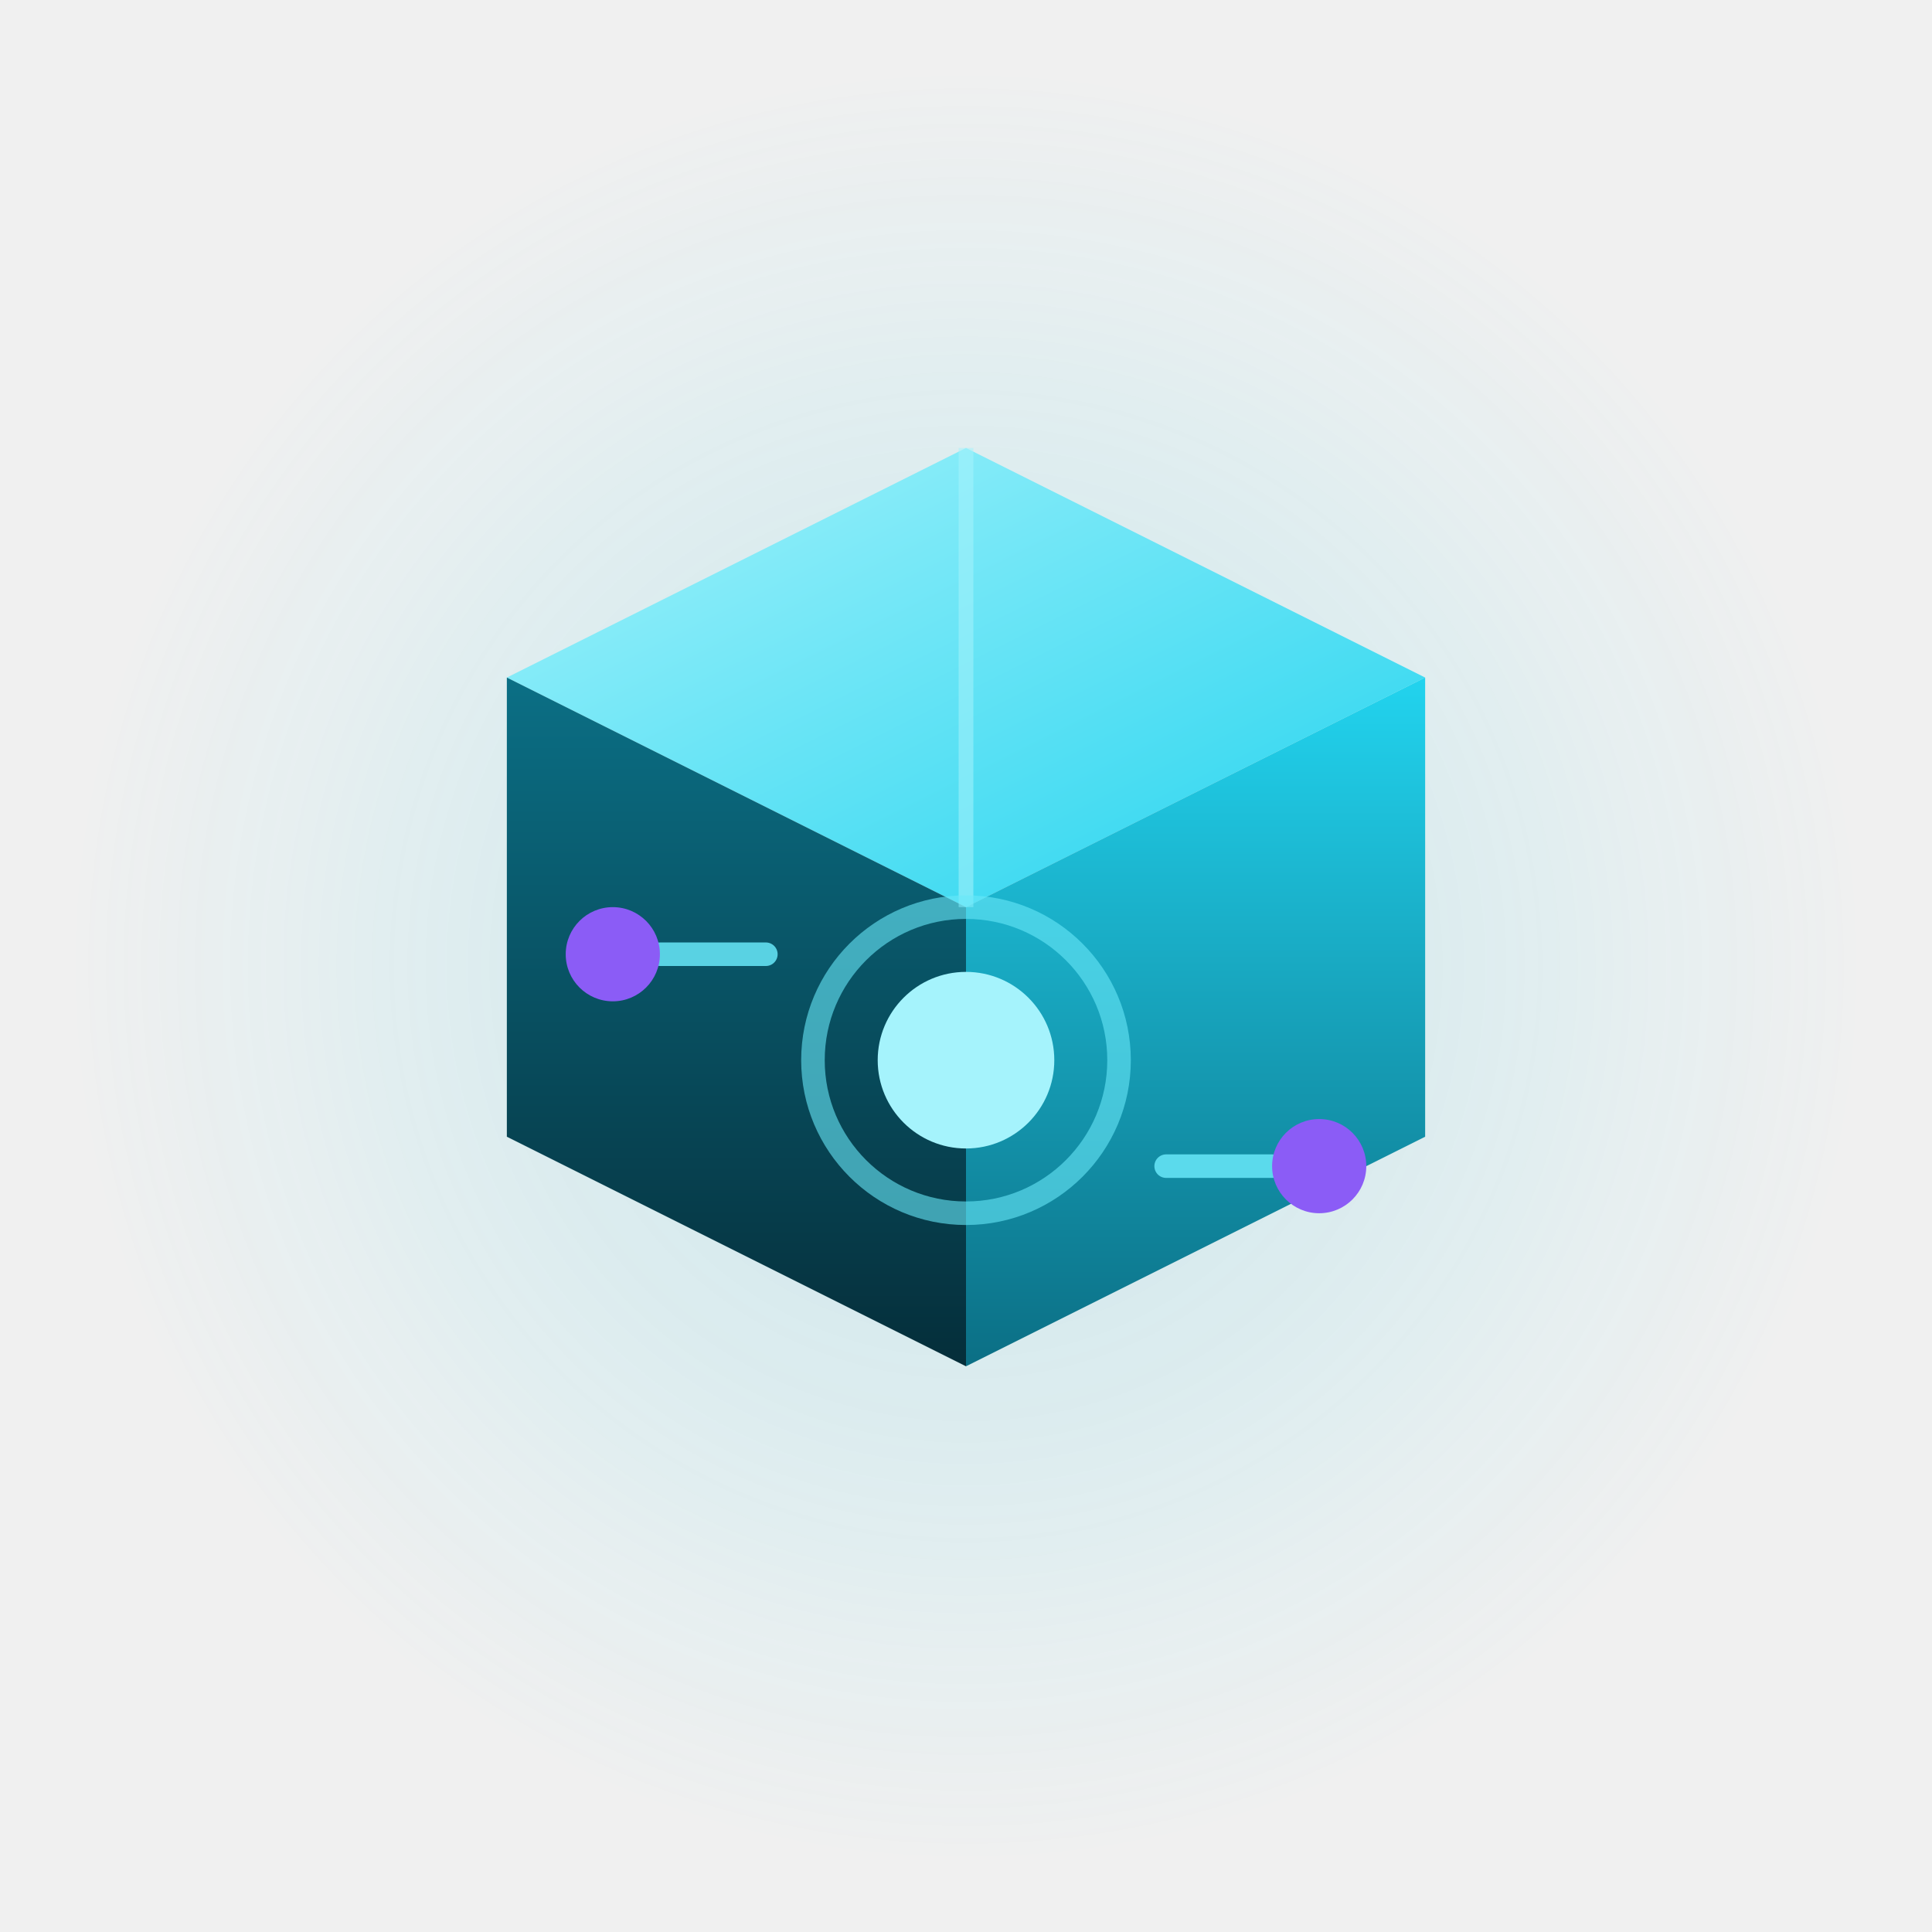
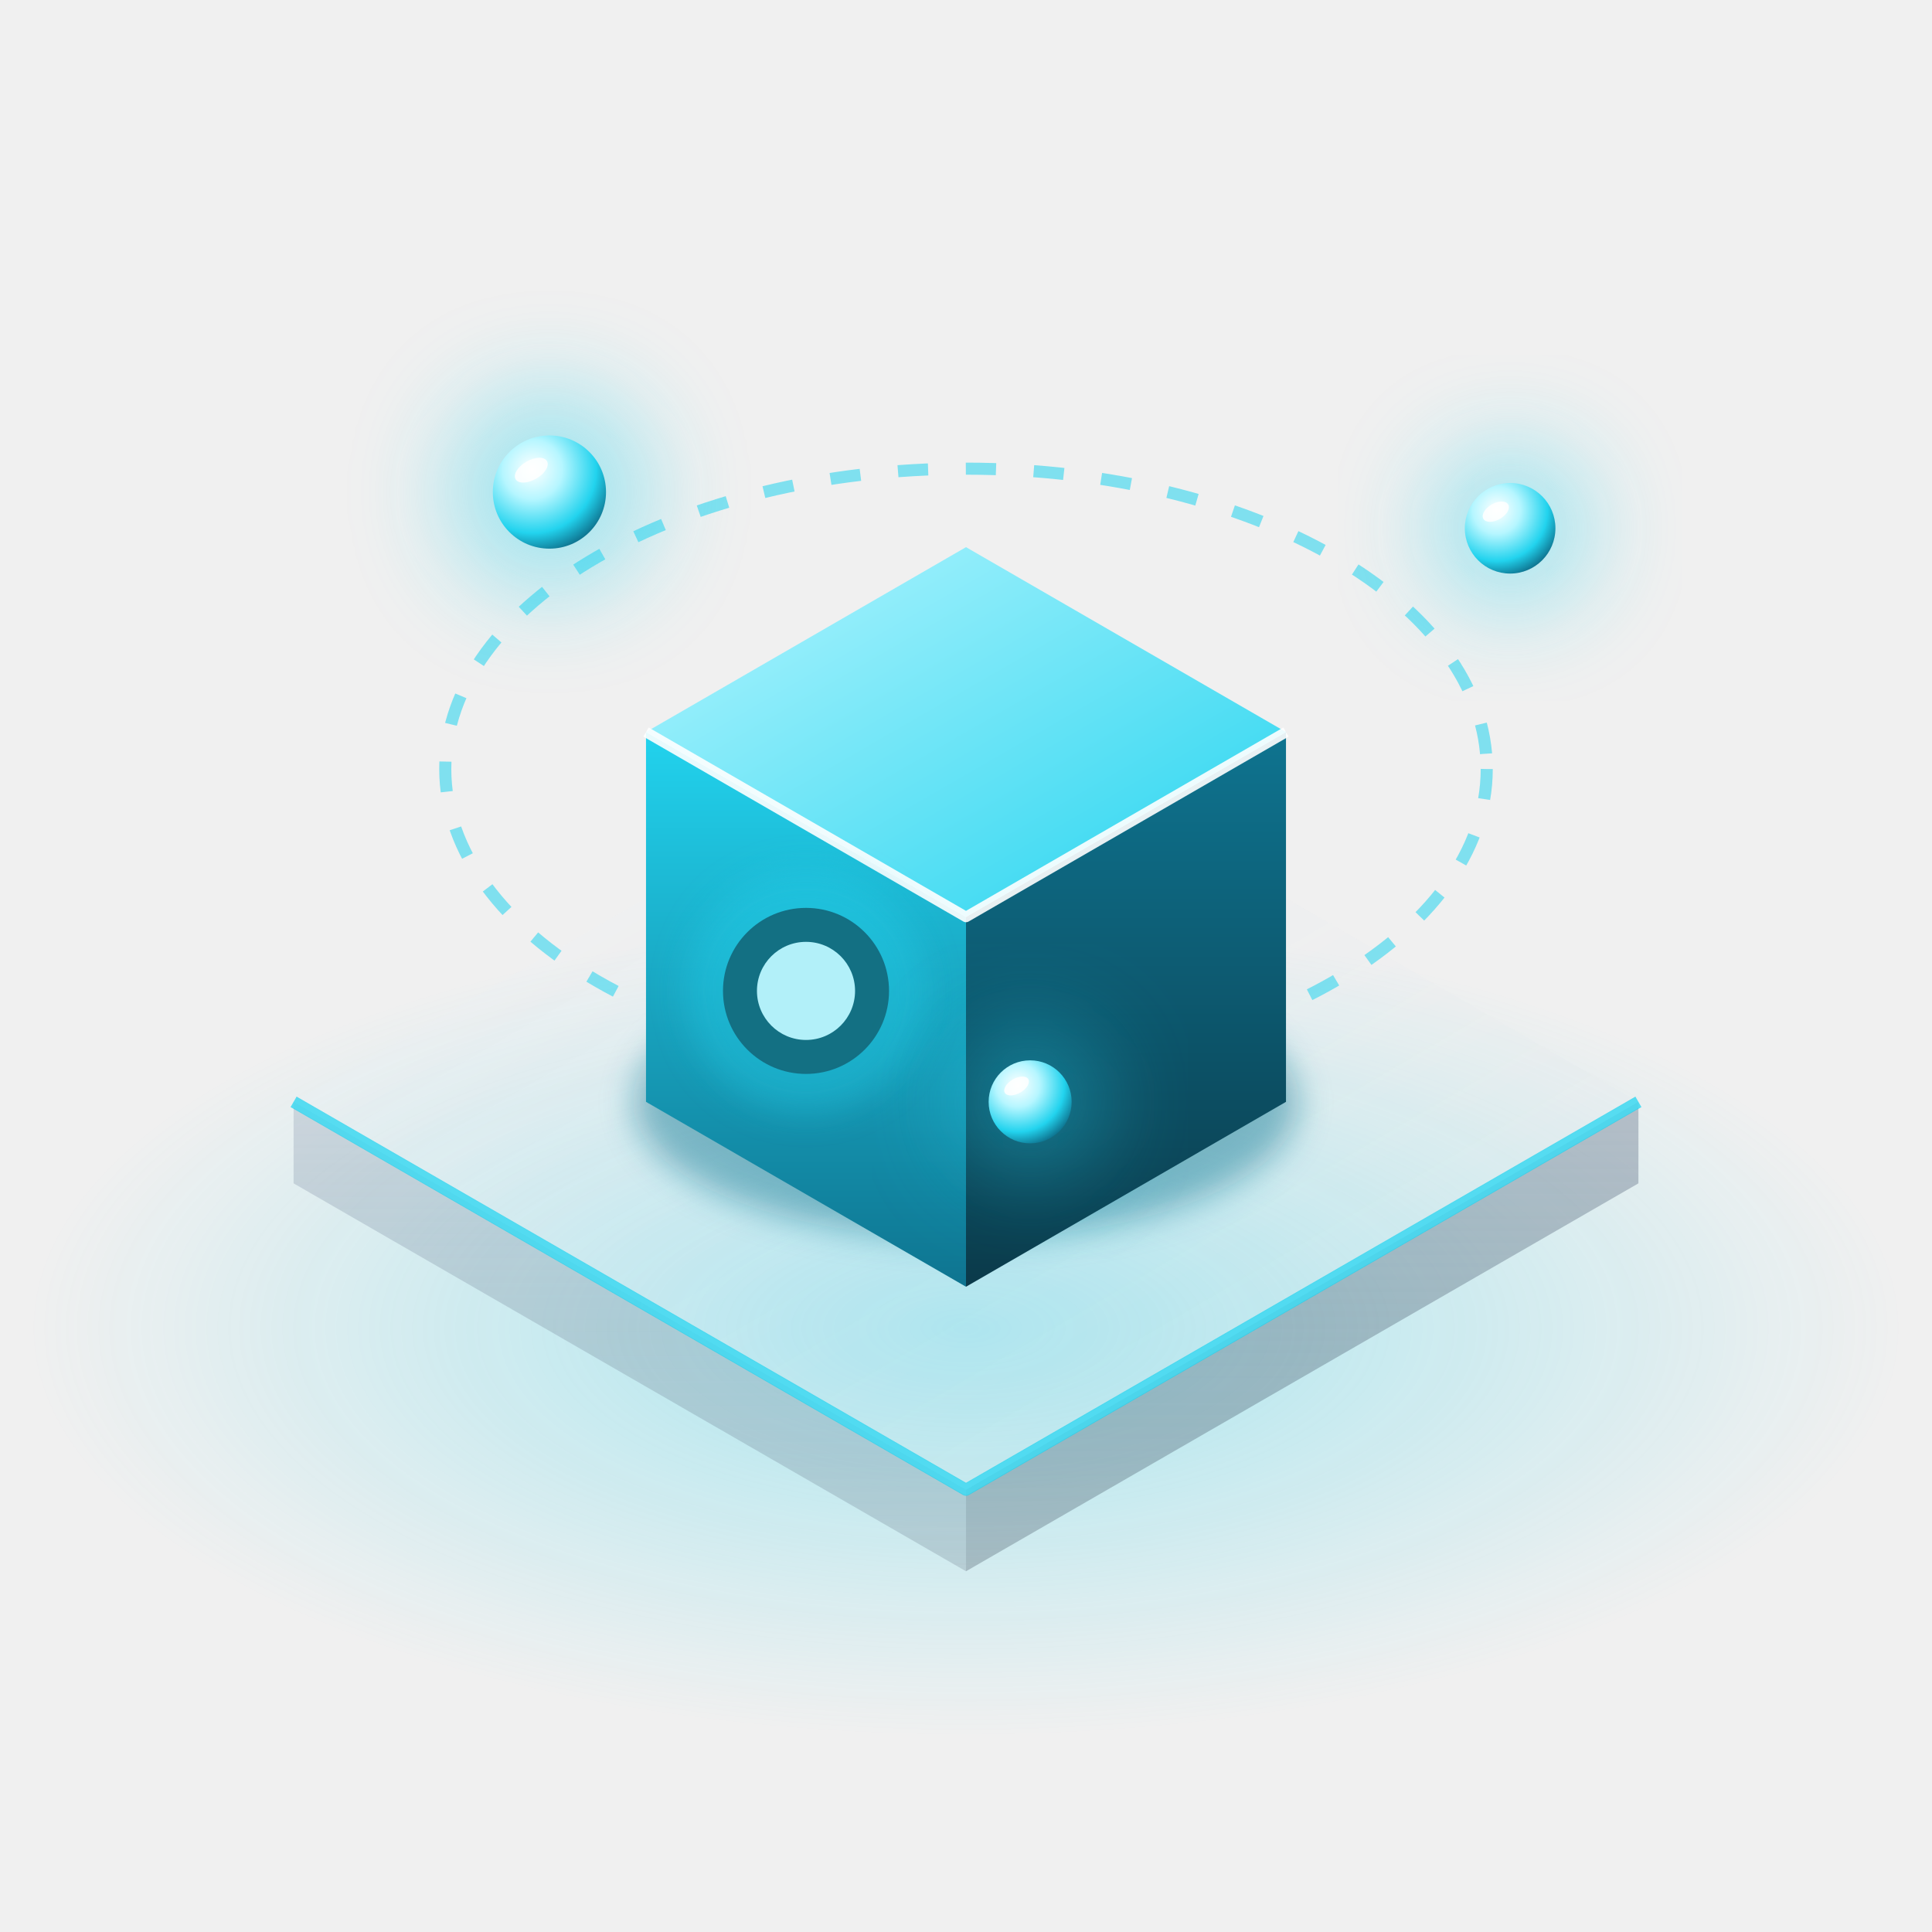
<svg xmlns="http://www.w3.org/2000/svg" viewBox="0 0 256 256" width="256" height="256" fill="none">
  <defs>
-     <linearGradient id="ag-top" x1="0" y1="0" x2="1" y2="1">
-       <stop offset="0" stop-color="#a5f3fc" />
-       <stop offset="1" stop-color="#22d3ee" />
+     <linearGradient id="ai-d-top" x1="0" y1="0" x2="1" y2="1">
+       <stop offset="0" stop-color="#b6f6ff" stop-opacity="1" />
+       <stop offset="1" stop-color="#22d3ee" stop-opacity="1" />
    </linearGradient>
-     <linearGradient id="ag-face" x1="0" y1="0" x2="0" y2="1">
-       <stop offset="0" stop-color="#22d3ee" />
-       <stop offset="1" stop-color="#0b6f85" />
+     <linearGradient id="ai-d-left" x1="0" y1="0" x2="0" y2="1">
+       <stop offset="0" stop-color="#22d3ee" stop-opacity="1" />
+       <stop offset="1" stop-color="#0e7490" stop-opacity="1" />
    </linearGradient>
-     <linearGradient id="ag-side" x1="0" y1="0" x2="0" y2="1">
-       <stop offset="0" stop-color="#0b6f85" />
-       <stop offset="1" stop-color="#052e3a" />
+     <linearGradient id="ai-d-right" x1="0" y1="0" x2="0" y2="1">
+       <stop offset="0" stop-color="#0e7490" stop-opacity="1" />
+       <stop offset="1" stop-color="#0b3a4a" stop-opacity="1" />
    </linearGradient>
-     <linearGradient id="ag-vio" x1="0" y1="0" x2="1" y2="1">
-       <stop offset="0" stop-color="#c4b5fd" />
-       <stop offset="1" stop-color="#8b5cf6" />
+     <linearGradient id="ai-d-spec" x1="0" y1="0" x2="1" y2="1">
+       <stop offset="0" stop-color="#ffffff" stop-opacity="0.55" />
+       <stop offset="1" stop-color="#ffffff" stop-opacity="0" />
    </linearGradient>
-     <radialGradient id="ag-glow" cx="0.5" cy="0.5" r="0.5">
-       <stop offset="0" stop-color="#0891b2" stop-opacity="0.18" />
-       <stop offset="0.6" stop-color="#22d3ee" stop-opacity="0.08" />
+     <linearGradient id="ai-d-ptop" x1="0" y1="0" x2="1" y2="1">
+       <stop offset="0" stop-color="#f1f5f9" stop-opacity="0.16" />
+       <stop offset="1" stop-color="#cbd5e1" stop-opacity="0.06" />
+     </linearGradient>
+     <linearGradient id="ai-d-pleft" x1="0" y1="0" x2="0" y2="1">
+       <stop offset="0" stop-color="#94a3b8" stop-opacity="0.35" />
+       <stop offset="1" stop-color="#475569" stop-opacity="0.2" />
+     </linearGradient>
+     <linearGradient id="ai-d-pright" x1="0" y1="0" x2="0" y2="1">
+       <stop offset="0" stop-color="#64748b" stop-opacity="0.4" />
+       <stop offset="1" stop-color="#1e293b" stop-opacity="0.25" />
+     </linearGradient>
+     <radialGradient id="ai-d-halo" cx=".5" cy=".5" r=".5">
+       <stop offset="0" stop-color="#22d3ee" stop-opacity="0.34" />
      <stop offset="1" stop-color="#22d3ee" stop-opacity="0" />
    </radialGradient>
+     <radialGradient id="ai-d-orb" cx=".35" cy=".3" r=".75">
+       <stop offset="0" stop-color="#ffffff" />
+       <stop offset=".35" stop-color="#b6f6ff" />
+       <stop offset=".75" stop-color="#22d3ee" />
+       <stop offset="1" stop-color="#0e7490" />
+     </radialGradient>
+     <filter id="ai-d-blur" x="-50%" y="-50%" width="200%" height="200%">
+       <feGaussianBlur stdDeviation="6" />
+     </filter>
+     <filter id="ai-d-soft" x="-50%" y="-50%" width="200%" height="200%">
+       <feGaussianBlur stdDeviation="2.2" />
+     </filter>
  </defs>
-   <circle cx="128" cy="128" r="118" fill="url(#ag-glow)" />
-   <g transform="translate(128,128) scale(0.78) translate(-128.0,-128.0)">
-     <polygon points="128.0,40.0 206.0,79.0 128.0,118.0 50.0,79.0" fill="url(#ag-top)" />
-     <polygon points="50.0,79.0 128.0,118.0 128.0,196.0 50.0,157.0" fill="url(#ag-side)" />
-     <polygon points="206.0,79.0 128.0,118.0 128.0,196.0 206.0,157.0" fill="url(#ag-face)" />
-     <polyline points="128.0,40.0 128.0,118.0" stroke="#a5f3fc" stroke-width="2.5" opacity="0.55" fill="none" />
-     <circle cx="128" cy="144" r="15" fill="#a5f3fc" />
-     <circle cx="128" cy="144" r="26" stroke="#67e8f9" stroke-width="4" opacity="0.6" fill="none" />
-     <g stroke="#67e8f9" stroke-width="4" stroke-linecap="round" opacity="0.85">
-       <path d="M76 126 h18" />
-       <path d="M162 162 h18" />
-     </g>
-     <circle cx="68" cy="126" r="8" fill="#8b5cf6" />
-     <circle cx="188" cy="162" r="8" fill="#8b5cf6" />
-   </g>
+   <ellipse cx="128" cy="176.0" rx="124" ry="54" fill="url(#ai-d-halo)" />
+   <polygon points="38.9,156.8 128.0,208.2 128.0,197.4 38.9,146.0" fill="url(#ai-d-pleft)" />
+   <polygon points="217.1,156.8 128.0,208.2 128.0,197.4 217.1,146.0" fill="url(#ai-d-pright)" />
+   <polygon points="128.0,94.5 217.1,146.0 128.0,197.4 38.9,146.0" fill="url(#ai-d-ptop)" />
+   <polyline points="38.9,146.0 128.0,197.4 217.1,146.0" fill="none" stroke="#ffffff" stroke-opacity="0.5" stroke-width="1.4" stroke-linejoin="round" />
+   <polyline points="38.9,146.0 128.0,197.4 217.1,146.0" fill="none" stroke="#22d3ee" stroke-width="1.6" stroke-opacity=".75" stroke-linejoin="round" />
+   <ellipse cx="128.0" cy="146.0" rx="44" ry="18" fill="#0e7490" opacity="0.45" filter="url(#ai-d-soft)" />
+   <ellipse cx="128.0" cy="101.9" rx="69.0" ry="39.8" fill="none" stroke="#22d3ee" stroke-width="1.6" opacity="0.55" stroke-dasharray="4 5" />
+   <polygon points="85.6,146.0 128.0,170.5 128.0,121.5 85.6,97.0" fill="url(#ai-d-left)" />
+   <polygon points="170.4,146.0 128.0,170.5 128.0,121.5 170.4,97.0" fill="url(#ai-d-right)" />
+   <polygon points="128.0,72.5 170.4,97.0 128.0,121.5 85.6,97.0" fill="url(#ai-d-top)" />
+   <polyline points="85.6,97.0 128.0,121.5 170.4,97.0" fill="none" stroke="#ffffff" stroke-opacity="0.9" stroke-width="1.4" stroke-linejoin="round" />
+   <circle cx="106.8" cy="131.3" r="11" fill="#0b3a4a" />
+   <circle cx="106.8" cy="131.3" r="6.5" fill="#fff" />
+   <circle cx="106.8" cy="131.3" r="16" fill="#22d3ee" opacity=".35" filter="url(#ai-d-soft)" />
+   <circle cx="72.8" cy="65.2" r="14.2" fill="#22d3ee" opacity=".35" filter="url(#ai-d-blur)" />
+   <circle cx="72.8" cy="65.2" r="7.5" fill="url(#ai-d-orb)" />
+   <ellipse cx="70.4" cy="62.3" rx="2.4" ry="1.3" fill="#fff" opacity=".85" transform="rotate(-30 70.4 62.3)" />
+   <circle cx="200.1" cy="70.0" r="11.4" fill="#22d3ee" opacity=".35" filter="url(#ai-d-blur)" />
+   <circle cx="200.1" cy="70.0" r="6.0" fill="url(#ai-d-orb)" />
+   <ellipse cx="198.2" cy="67.8" rx="1.9" ry="1.1" fill="#fff" opacity=".85" transform="rotate(-30 198.2 67.8)" />
+   <circle cx="136.5" cy="146.0" r="10.4" fill="#22d3ee" opacity=".35" filter="url(#ai-d-blur)" />
+   <circle cx="136.5" cy="146.0" r="5.5" fill="url(#ai-d-orb)" />
+   <ellipse cx="134.7" cy="143.9" rx="1.8" ry="1.0" fill="#fff" opacity=".85" transform="rotate(-30 134.7 143.9)" />
</svg>
